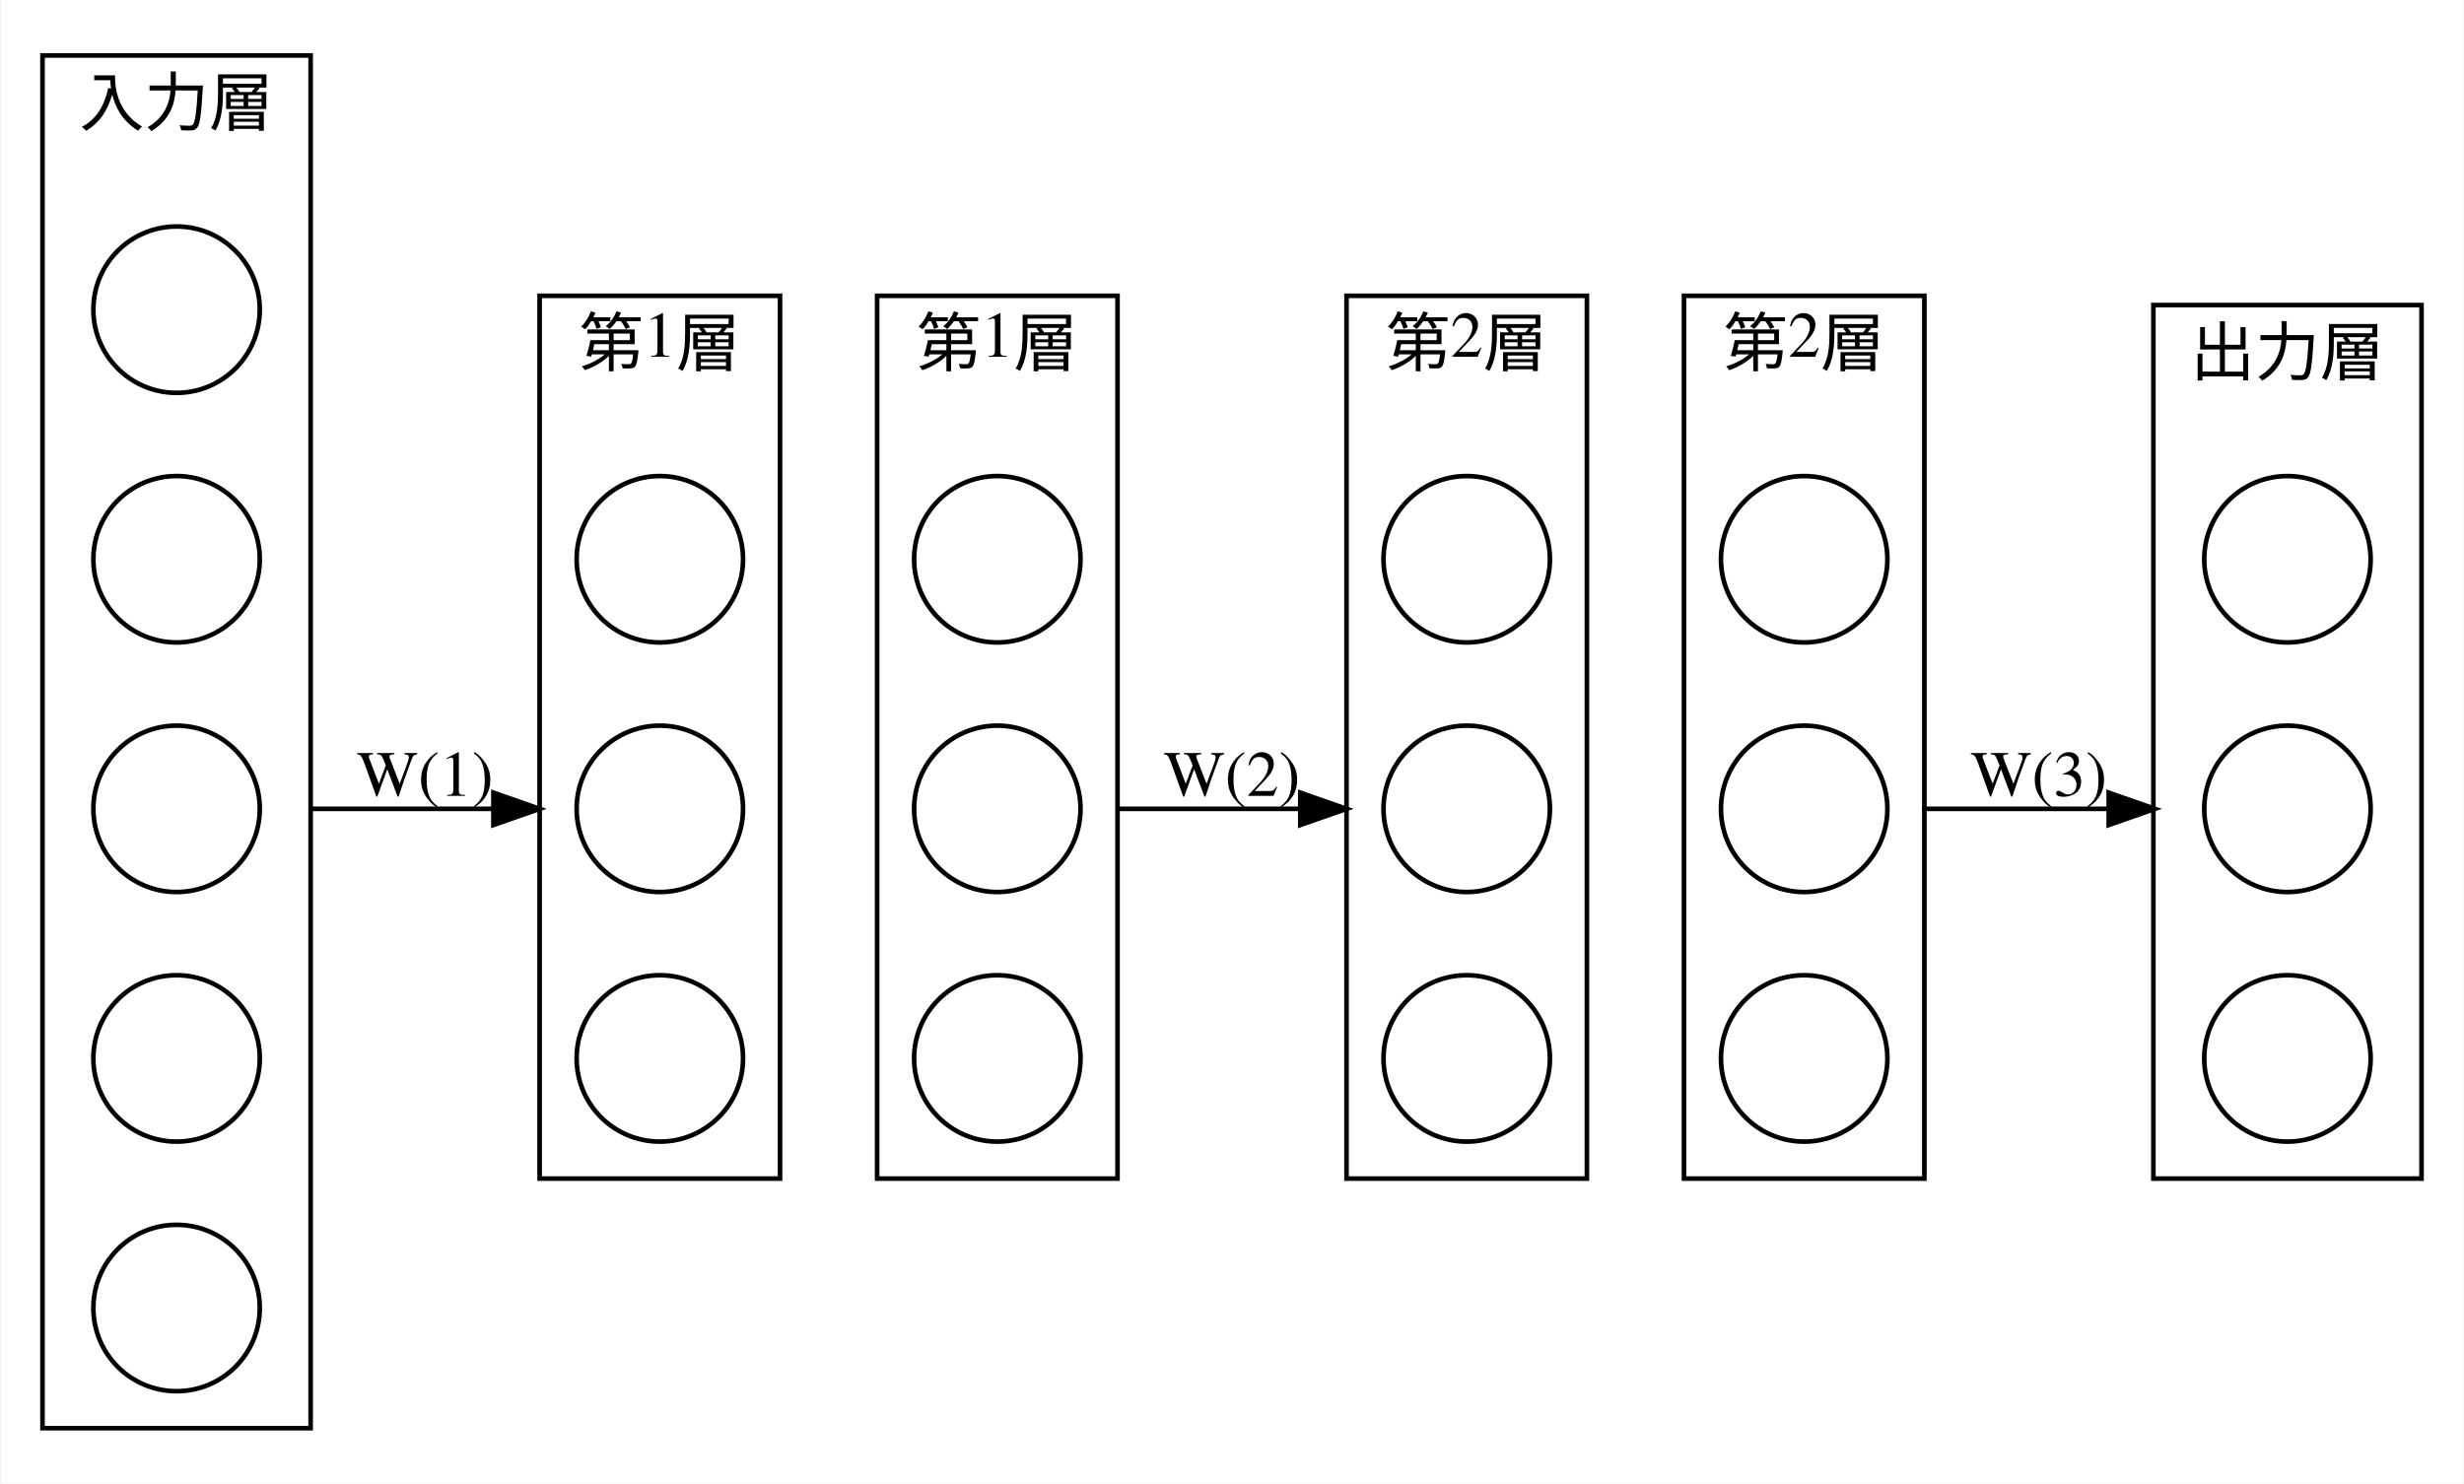
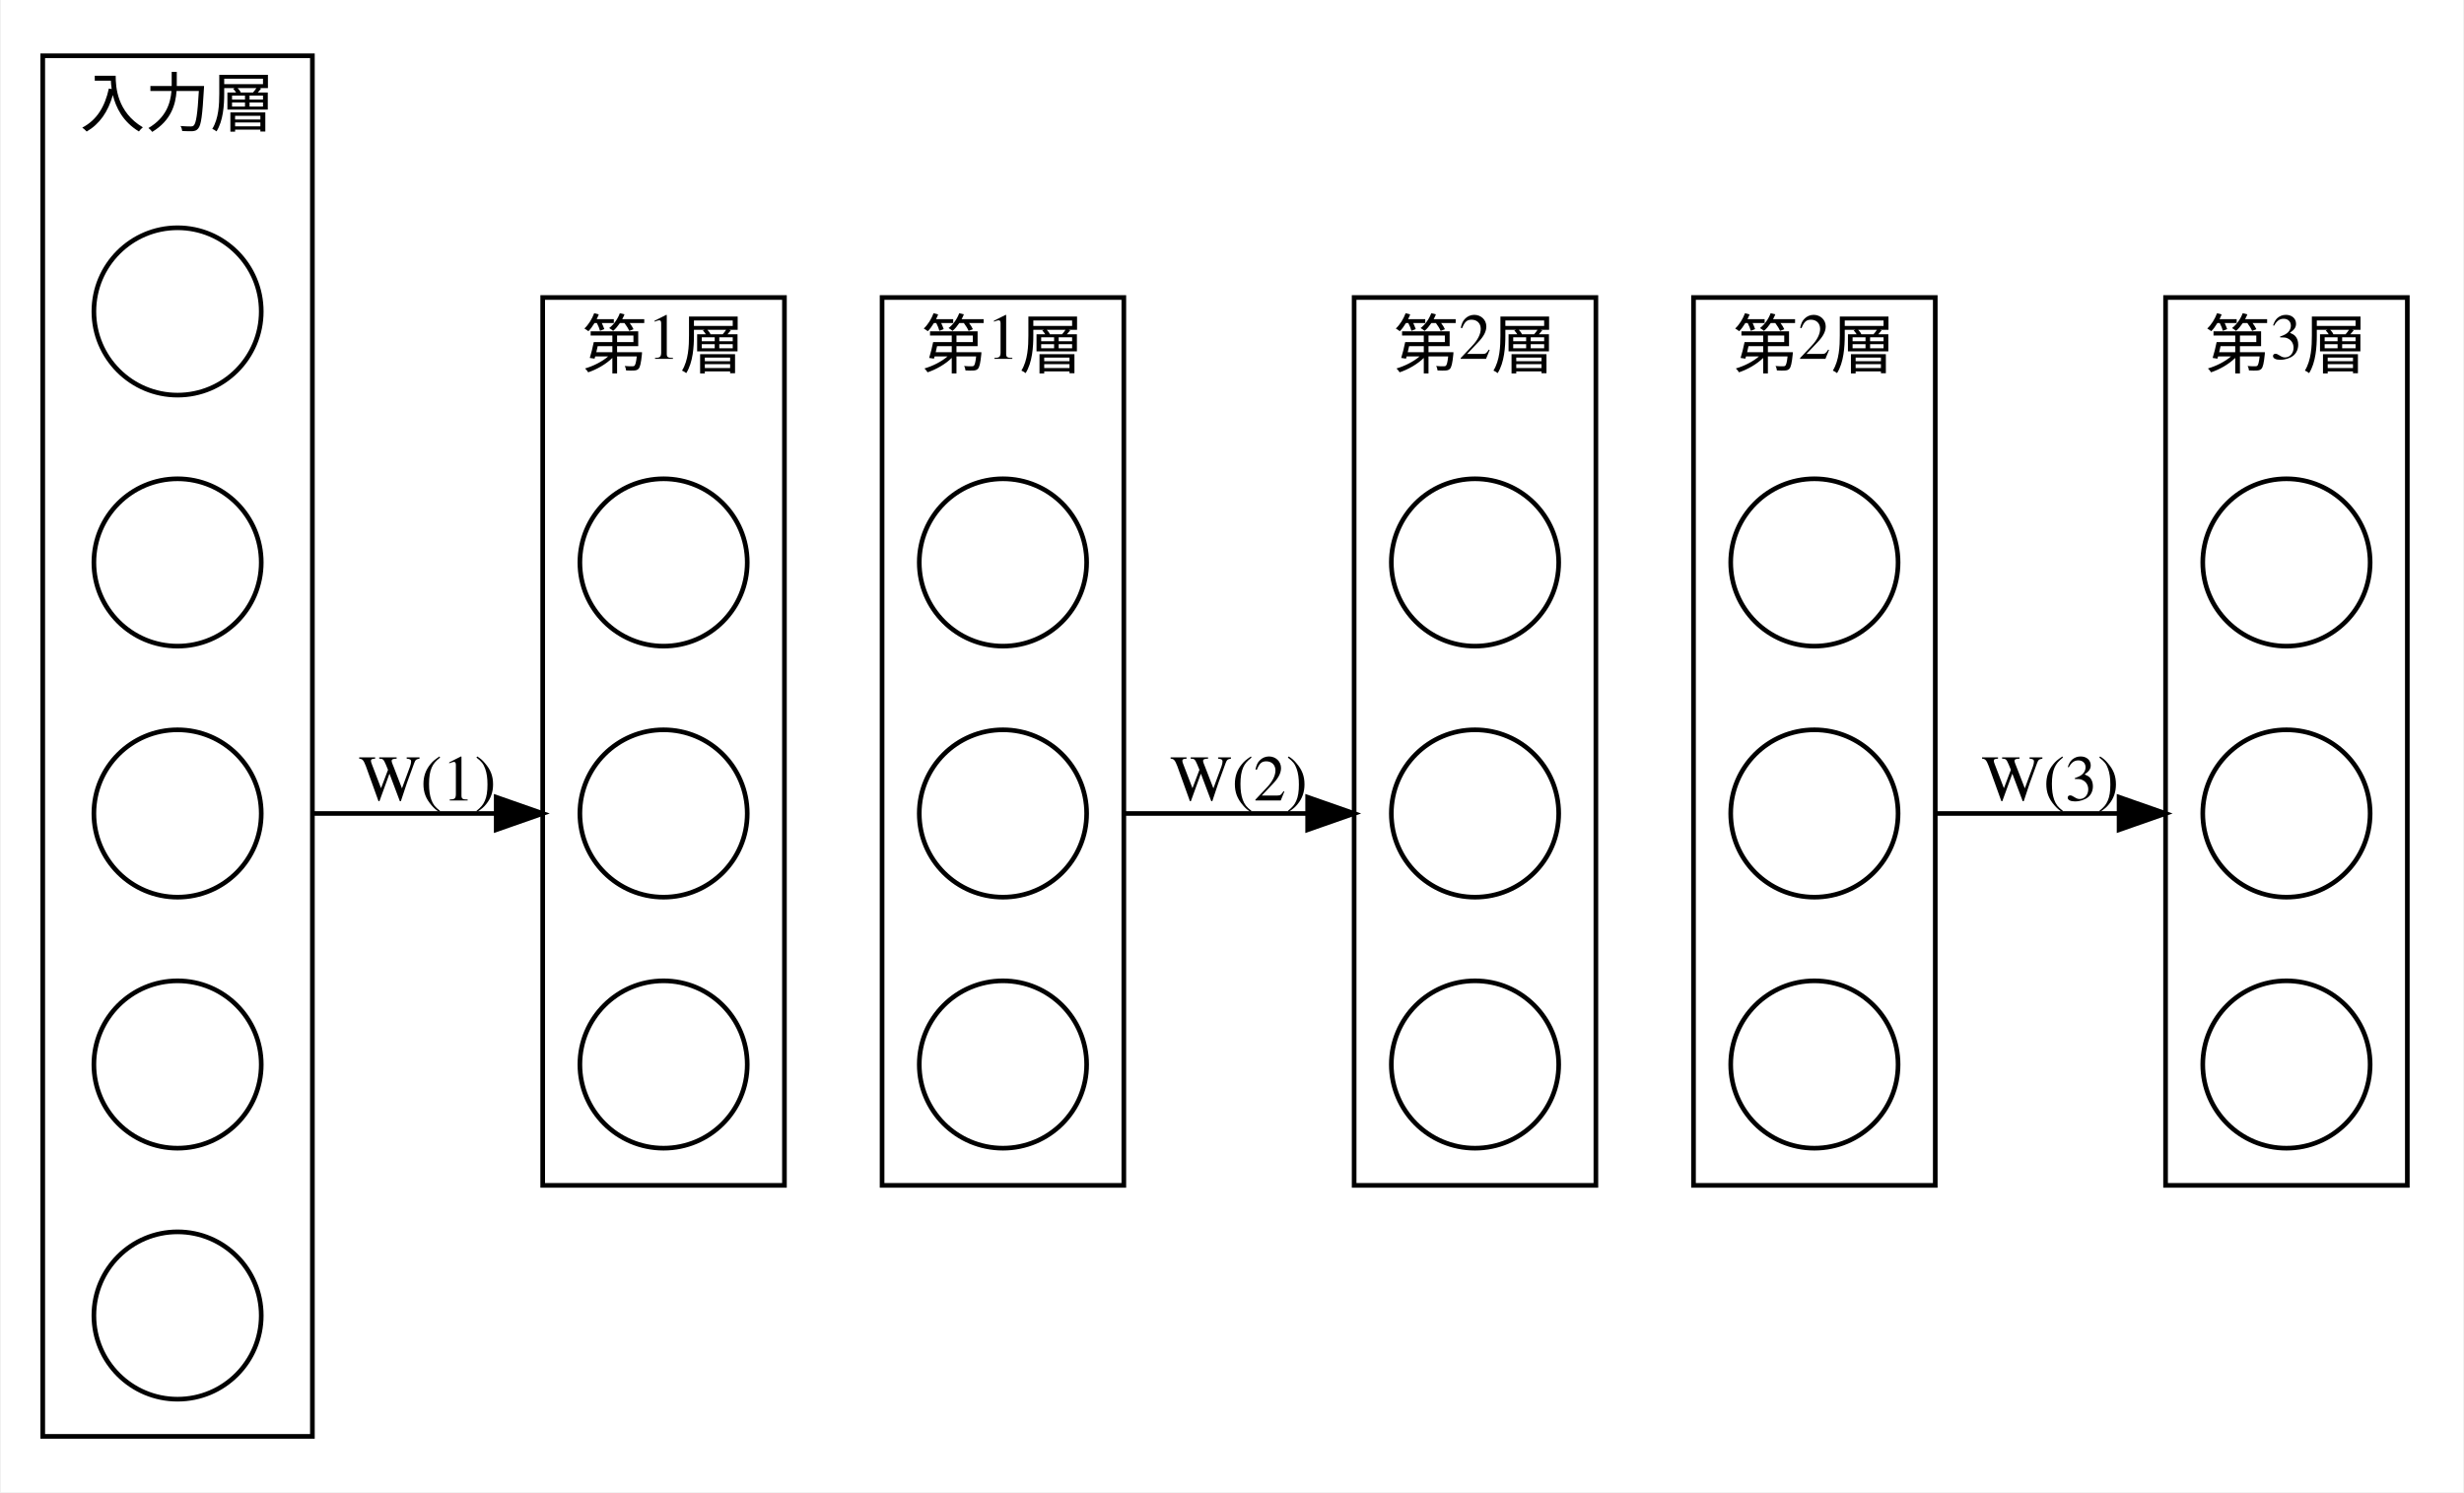
- <svg xmlns="http://www.w3.org/2000/svg" width="533pt" height="321pt" viewBox="0.00 0.00 532.61 321.00">
+ <svg xmlns="http://www.w3.org/2000/svg" width="530pt" height="321pt" viewBox="0.00 0.00 529.61 321.00">
  <g id="graph0" class="graph" transform="scale(1 1) rotate(0) translate(4 317)">
-     <polygon fill="white" stroke="none" points="-4,4 -4,-317 528.614,-317 528.614,4 -4,4" />
+     <polygon fill="white" stroke="none" points="-4,4 -4,-317 525.614,-317 525.614,4 -4,4" />
    <g id="clust1" class="cluster">
      <polygon fill="none" stroke="black" points="5,-8 5,-305 63,-305 63,-8 5,-8" />
      <text text-anchor="middle" x="34" y="-289.8" font-family="Times,serif" font-size="14.00">入力層</text>
    </g>
    <g id="clust2" class="cluster">
      <polygon fill="none" stroke="black" points="112.538,-62 112.538,-253 164.538,-253 164.538,-62 112.538,-62" />
      <text text-anchor="middle" x="138.538" y="-237.8" font-family="Times,serif" font-size="14.00">第1層</text>
    </g>
    <g id="clust3" class="cluster">
      <polygon fill="none" stroke="black" points="185.538,-62 185.538,-253 237.538,-253 237.538,-62 185.538,-62" />
      <text text-anchor="middle" x="211.538" y="-237.8" font-family="Times,serif" font-size="14.00">第1層</text>
    </g>
    <g id="clust4" class="cluster">
      <polygon fill="none" stroke="black" points="287.076,-62 287.076,-253 339.076,-253 339.076,-62 287.076,-62" />
      <text text-anchor="middle" x="313.076" y="-237.8" font-family="Times,serif" font-size="14.00">第2層</text>
    </g>
    <g id="clust5" class="cluster">
      <polygon fill="none" stroke="black" points="360.076,-62 360.076,-253 412.076,-253 412.076,-62 360.076,-62" />
      <text text-anchor="middle" x="386.076" y="-237.8" font-family="Times,serif" font-size="14.00">第2層</text>
    </g>
    <g id="clust6" class="cluster">
-       <polygon fill="none" stroke="black" points="461.614,-62 461.614,-251 519.614,-251 519.614,-62 461.614,-62" />
-       <text text-anchor="middle" x="490.614" y="-235.8" font-family="Times,serif" font-size="14.00">出力層</text>
+       <polygon fill="none" stroke="black" points="461.614,-62 461.614,-253 513.614,-253 513.614,-62 461.614,-62" />
+       <text text-anchor="middle" x="487.614" y="-237.8" font-family="Times,serif" font-size="14.00">第3層</text>
    </g>
    <g id="node1" class="node">
      <ellipse fill="none" stroke="black" cx="34" cy="-250" rx="18" ry="18" />
    </g>
    <g id="node2" class="node">
      <ellipse fill="none" stroke="black" cx="34" cy="-196" rx="18" ry="18" />
    </g>
    <g id="node3" class="node">
      <ellipse fill="none" stroke="black" cx="34" cy="-142" rx="18" ry="18" />
    </g>
    <g id="node7" class="node">
      <ellipse fill="none" stroke="black" cx="138.538" cy="-142" rx="18" ry="18" />
    </g>
    <g id="edge1" class="edge">
      <path fill="none" stroke="black" d="M62.916,-142C77.654,-142 95.666,-142 110.301,-142" />
      <polygon fill="black" stroke="black" points="102.538,-145.5 112.538,-142 102.538,-138.5 102.538,-145.5" />
      <text text-anchor="middle" x="87.769" y="-144.8" font-family="Times,serif" font-size="14.00">W(1)</text>
    </g>
    <g id="node4" class="node">
      <ellipse fill="none" stroke="black" cx="34" cy="-88" rx="18" ry="18" />
    </g>
    <g id="node5" class="node">
      <ellipse fill="none" stroke="black" cx="34" cy="-34" rx="18" ry="18" />
    </g>
    <g id="node6" class="node">
      <ellipse fill="none" stroke="black" cx="138.538" cy="-196" rx="18" ry="18" />
    </g>
    <g id="node10" class="node">
      <ellipse fill="none" stroke="black" cx="211.538" cy="-142" rx="18" ry="18" />
    </g>
    <g id="node8" class="node">
      <ellipse fill="none" stroke="black" cx="138.538" cy="-88" rx="18" ry="18" />
    </g>
    <g id="node9" class="node">
      <ellipse fill="none" stroke="black" cx="211.538" cy="-196" rx="18" ry="18" />
    </g>
    <g id="node13" class="node">
      <ellipse fill="none" stroke="black" cx="313.076" cy="-142" rx="18" ry="18" />
    </g>
    <g id="edge2" class="edge">
      <path fill="none" stroke="black" d="M237.442,-142C251.832,-142 269.955,-142 284.739,-142" />
      <polygon fill="black" stroke="black" points="277.076,-145.5 287.076,-142 277.076,-138.5 277.076,-145.5" />
      <text text-anchor="middle" x="262.307" y="-144.8" font-family="Times,serif" font-size="14.00">W(2)</text>
    </g>
    <g id="node11" class="node">
      <ellipse fill="none" stroke="black" cx="211.538" cy="-88" rx="18" ry="18" />
    </g>
    <g id="node12" class="node">
      <ellipse fill="none" stroke="black" cx="313.076" cy="-196" rx="18" ry="18" />
    </g>
    <g id="node16" class="node">
      <ellipse fill="none" stroke="black" cx="386.076" cy="-142" rx="18" ry="18" />
    </g>
    <g id="node14" class="node">
      <ellipse fill="none" stroke="black" cx="313.076" cy="-88" rx="18" ry="18" />
    </g>
    <g id="node15" class="node">
      <ellipse fill="none" stroke="black" cx="386.076" cy="-196" rx="18" ry="18" />
    </g>
    <g id="node19" class="node">
-       <ellipse fill="none" stroke="black" cx="490.614" cy="-142" rx="18" ry="18" />
+       <ellipse fill="none" stroke="black" cx="487.614" cy="-142" rx="18" ry="18" />
    </g>
    <g id="edge3" class="edge">
-       <path fill="none" stroke="black" d="M411.549,-142C423.539,-142 438.25,-142 451.656,-142" />
-       <polygon fill="black" stroke="black" points="451.946,-145.5 461.946,-142 451.946,-138.5 451.946,-145.5" />
+       <path fill="none" stroke="black" d="M411.98,-142C426.37,-142 444.493,-142 459.277,-142" />
+       <polygon fill="black" stroke="black" points="451.614,-145.5 461.614,-142 451.614,-138.5 451.614,-145.5" />
      <text text-anchor="middle" x="436.845" y="-144.8" font-family="Times,serif" font-size="14.00">W(3)</text>
    </g>
    <g id="node17" class="node">
      <ellipse fill="none" stroke="black" cx="386.076" cy="-88" rx="18" ry="18" />
    </g>
    <g id="node18" class="node">
-       <ellipse fill="none" stroke="black" cx="490.614" cy="-196" rx="18" ry="18" />
+       <ellipse fill="none" stroke="black" cx="487.614" cy="-196" rx="18" ry="18" />
    </g>
    <g id="node20" class="node">
-       <ellipse fill="none" stroke="black" cx="490.614" cy="-88" rx="18" ry="18" />
+       <ellipse fill="none" stroke="black" cx="487.614" cy="-88" rx="18" ry="18" />
    </g>
  </g>
</svg>
